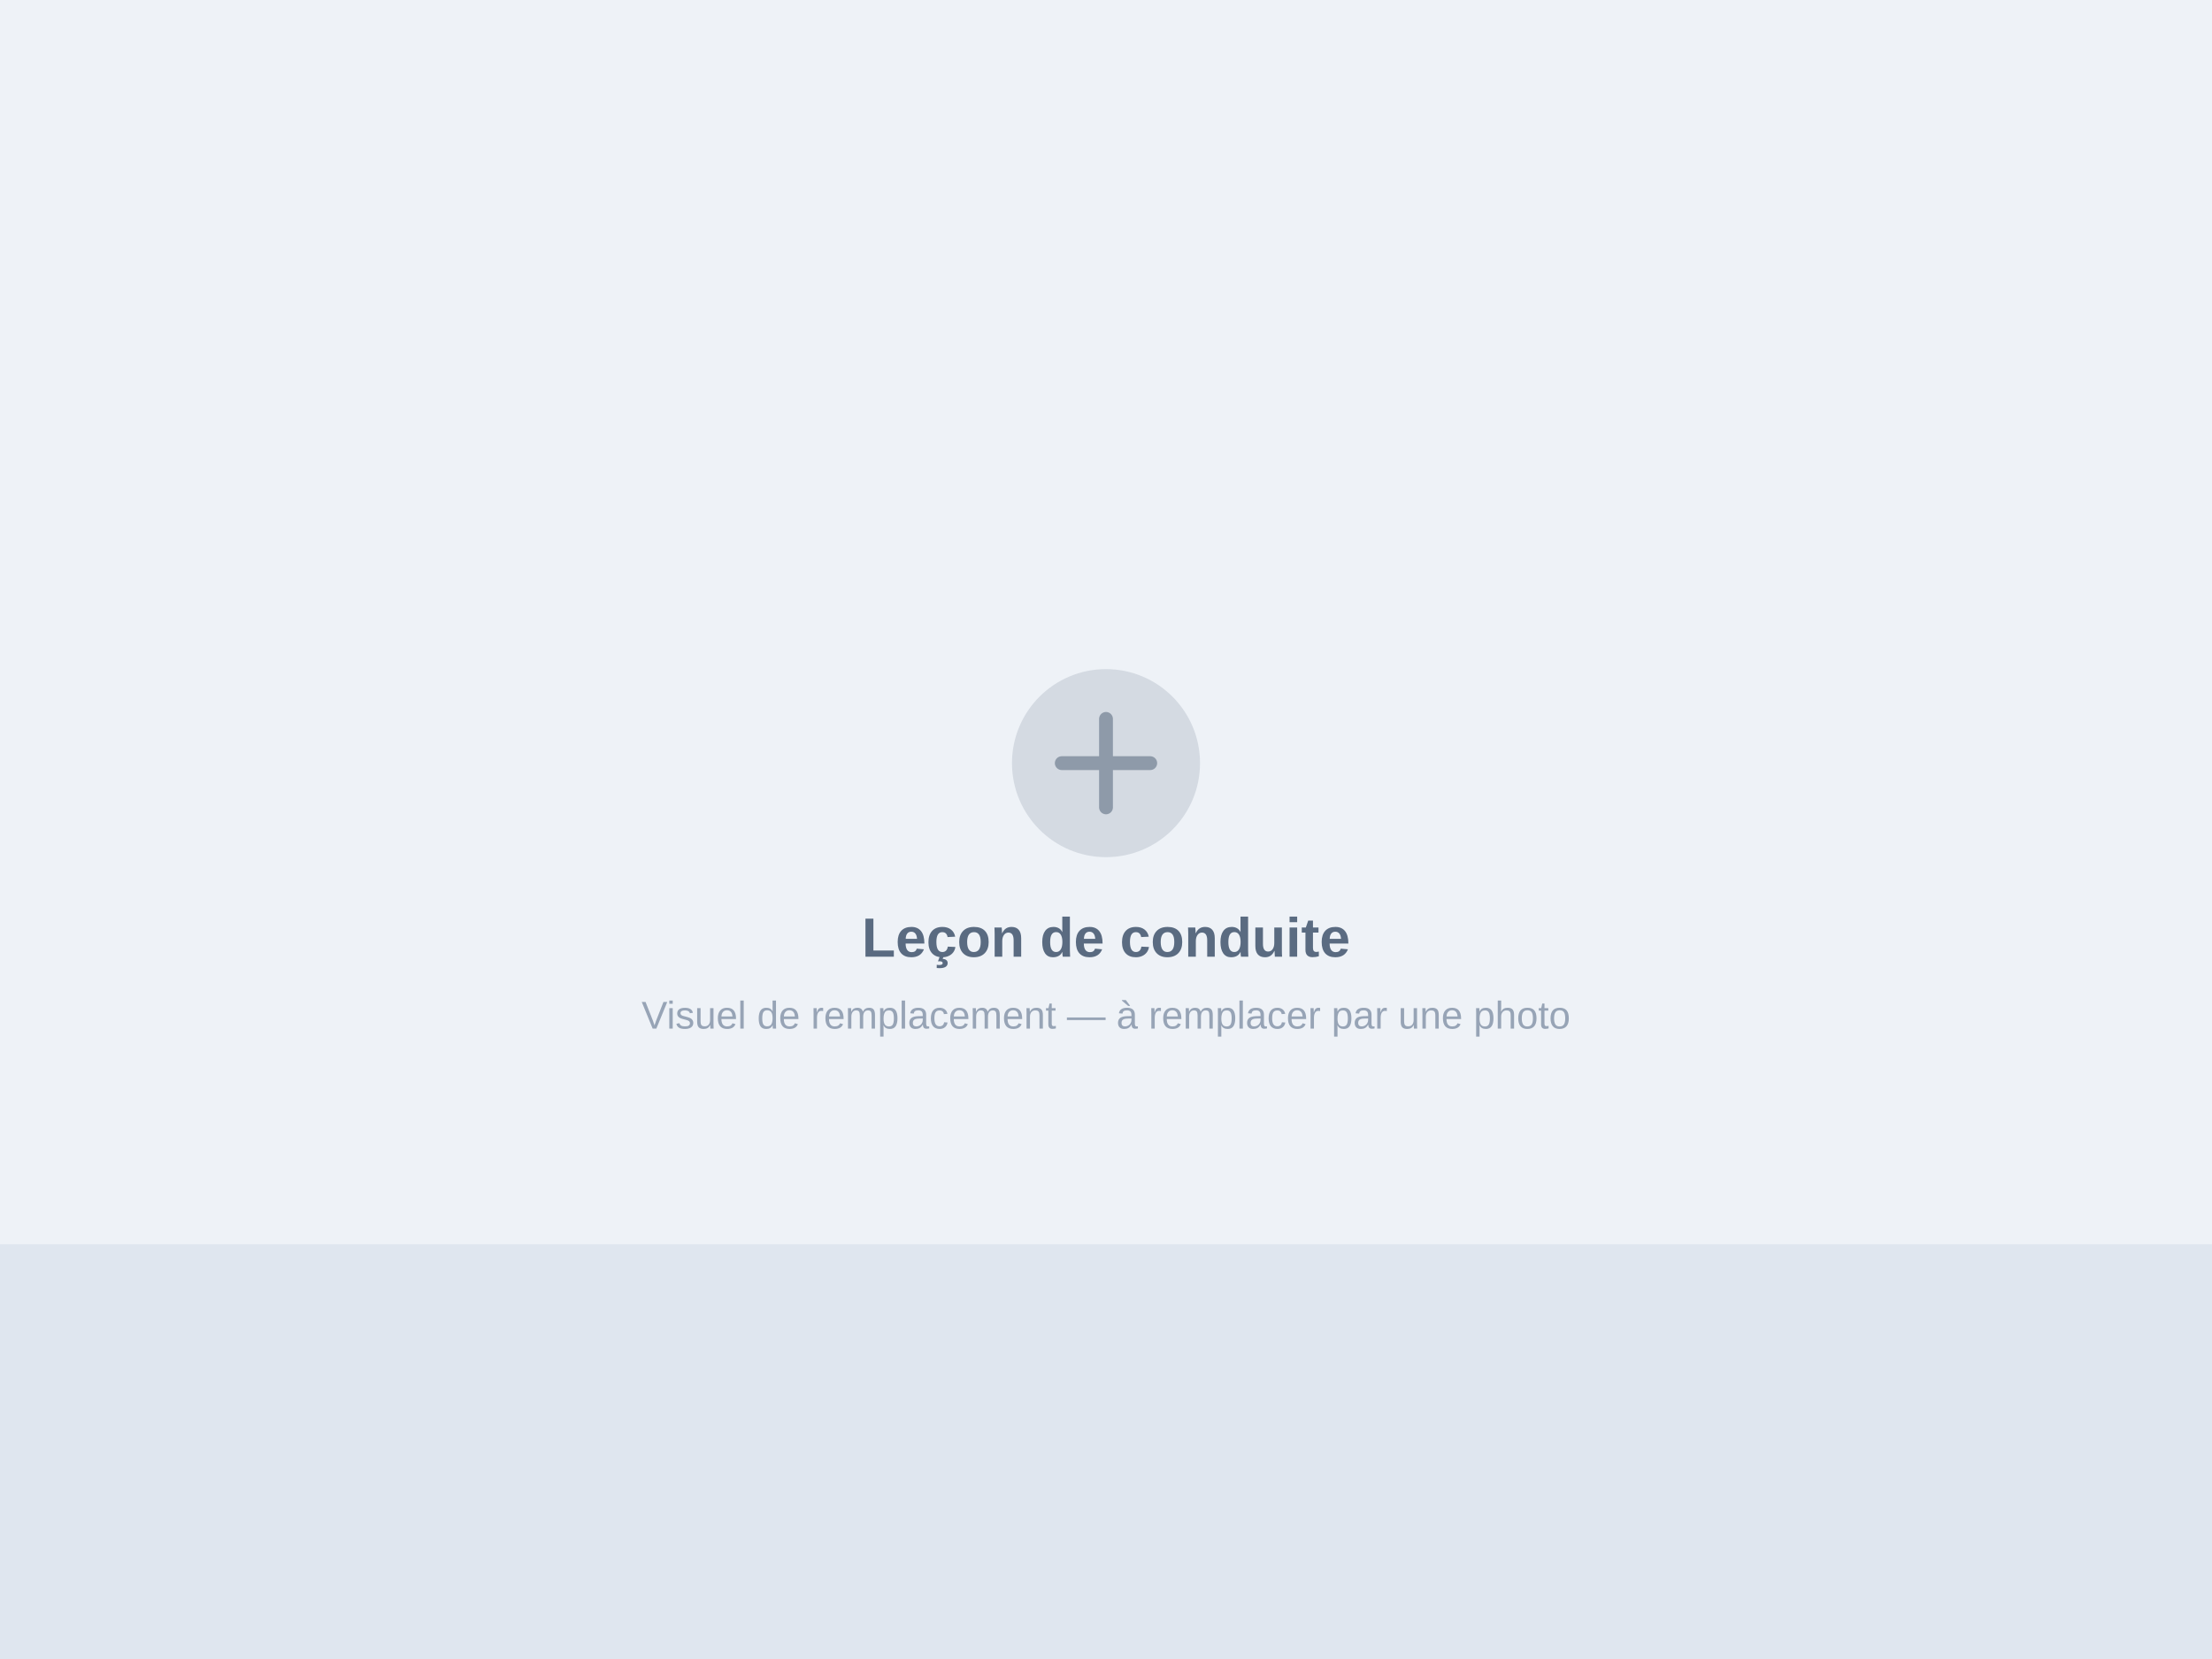
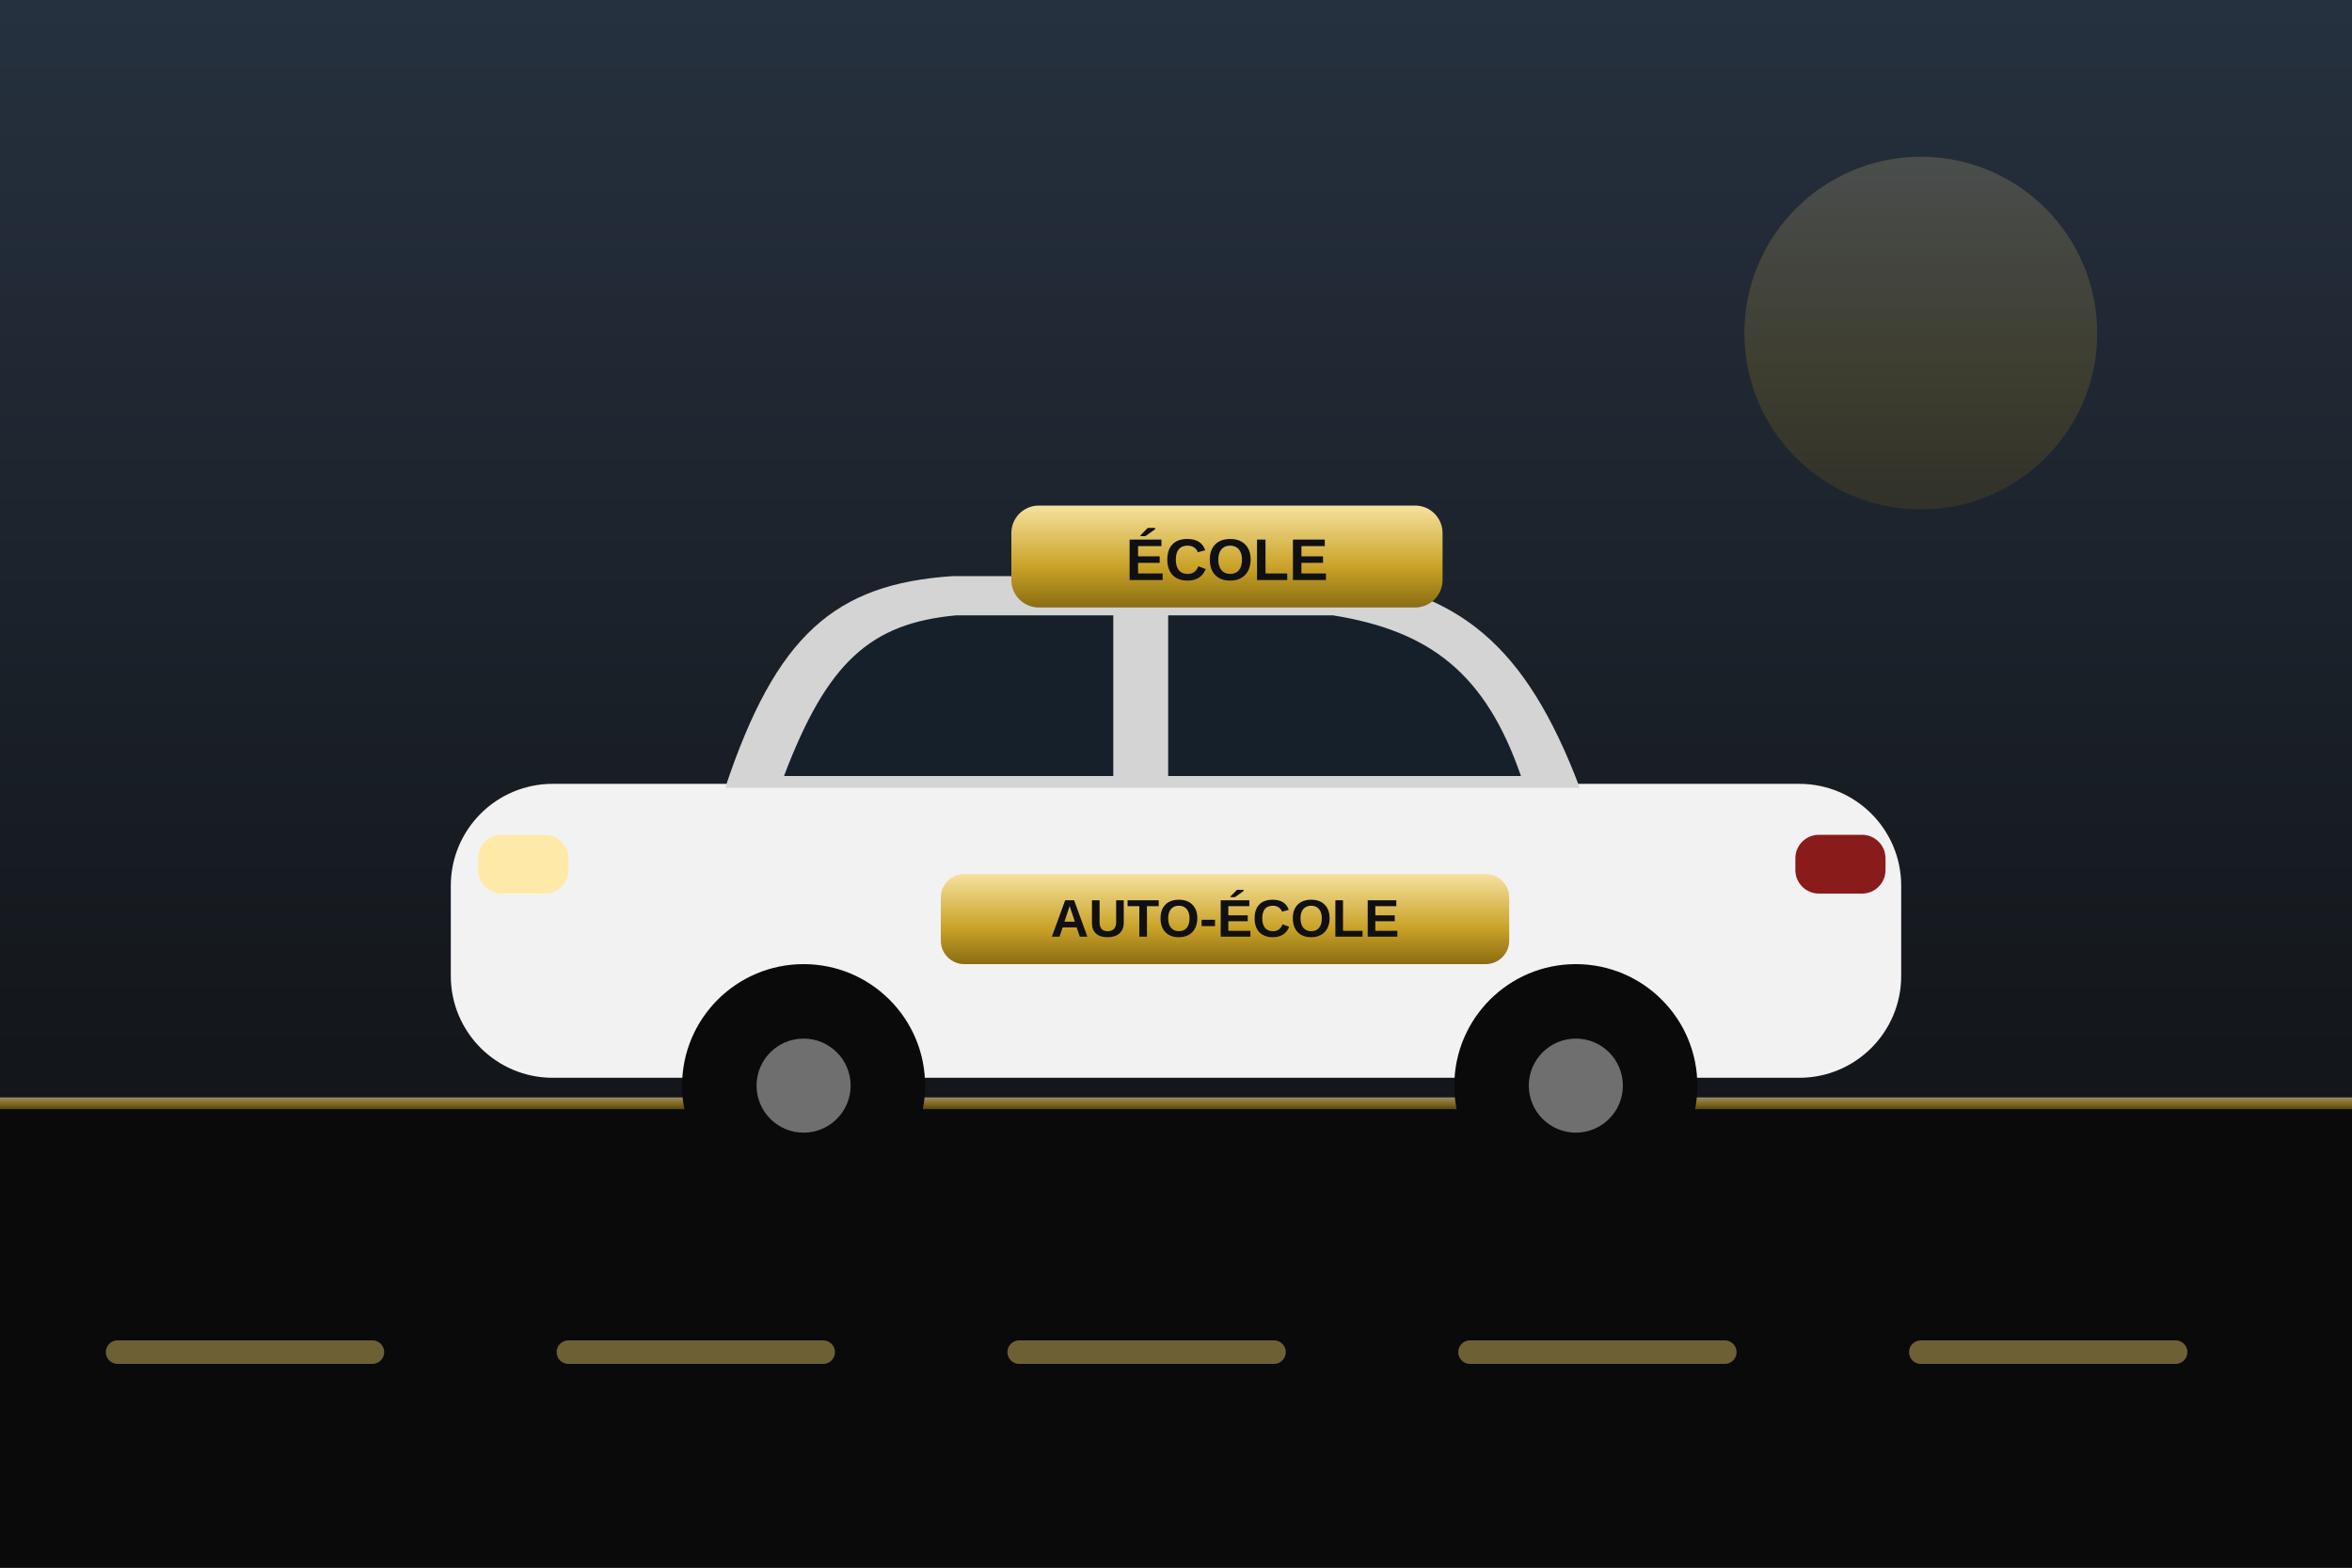
- <svg xmlns="http://www.w3.org/2000/svg" viewBox="0 0 800 600" role="img" aria-label="Leçon de conduite">
-   <rect width="800" height="600" fill="#eef2f7" />
-   <path d="M0 450h800v150H0z" fill="#dfe6ef" />
-   <circle cx="400" cy="276" r="34" fill="#0d2440" opacity=".12" />
-   <path d="M384 276h32M400 260v32" stroke="#0d2440" stroke-opacity=".35" stroke-width="5" stroke-linecap="round" />
-   <text x="400" y="346" text-anchor="middle" font-family="Segoe UI, Arial, sans-serif" font-size="20" font-weight="700" fill="#5a6b81">Leçon de conduite</text>
-   <text x="400" y="372" text-anchor="middle" font-family="Segoe UI, Arial, sans-serif" font-size="14" fill="#97a4b6">Visuel de remplacement — à remplacer par une photo</text>
+ <svg xmlns="http://www.w3.org/2000/svg" viewBox="0 0 1200 800" role="img" aria-label="Leçon de conduite">
+   <defs>
+     <linearGradient id="f" x1="0" y1="0" x2="0" y2="1">
+       <stop offset="0" stop-color="#26313f" />
+       <stop offset="100%" stop-color="#0a0a0a" />
+     </linearGradient>
+     <linearGradient id="o2" x1="0" y1="0" x2="0" y2="1">
+       <stop offset="0" stop-color="#f6e2a0" />
+       <stop offset="60%" stop-color="#c9a227" />
+       <stop offset="100%" stop-color="#8a6d12" />
+     </linearGradient>
+   </defs>
+   <rect width="1200" height="800" fill="url(#f)" />
+   <circle cx="980" cy="170" r="90" fill="url(#o2)" opacity=".18" />
+   <path d="M0 560h1200v240H0z" fill="#0a0a0a" />
+   <path d="M0 560h1200v6H0z" fill="url(#o2)" opacity=".6" />
+   <g stroke="#e8c96a" stroke-width="12" stroke-linecap="round" opacity=".45">
+     <path d="M60 690h130M290 690h130M520 690h130M750 690h130M980 690h130" />
+   </g>
+   <g transform="translate(230 250)">
+     <rect x="0" y="150" width="740" height="150" rx="52" fill="#f2f2f2" />
+     <path d="M140 152c26-78 56-104 116-108h196c62 8 96 34 124 108z" fill="#d4d4d4" />
+     <path d="M170 146c22-58 44-78 88-82h80v82zM366 64h84c50 8 78 30 96 82H366z" fill="#16202b" />
+     <rect x="250" y="196" width="290" height="46" rx="12" fill="url(#o2)" />
+     <text x="395" y="228" text-anchor="middle" font-family="Arial, sans-serif" font-size="27" font-weight="800" fill="#101010">AUTO-ÉCOLE</text>
+     <rect x="14" y="176" width="46" height="30" rx="12" fill="#ffe9a8" />
+     <rect x="686" y="176" width="46" height="30" rx="12" fill="#8a1b1b" />
+     <g fill="#0a0a0a">
+       <circle cx="180" cy="304" r="62" />
+       <circle cx="574" cy="304" r="62" />
+     </g>
+     <g fill="#6f6f6f">
+       <circle cx="180" cy="304" r="24" />
+       <circle cx="574" cy="304" r="24" />
+     </g>
+     <rect x="286" y="8" width="220" height="52" rx="14" fill="url(#o2)" />
+     <text x="396" y="46" text-anchor="middle" font-family="Arial, sans-serif" font-size="30" font-weight="800" fill="#101010">ÉCOLE</text>
+   </g>
</svg>
